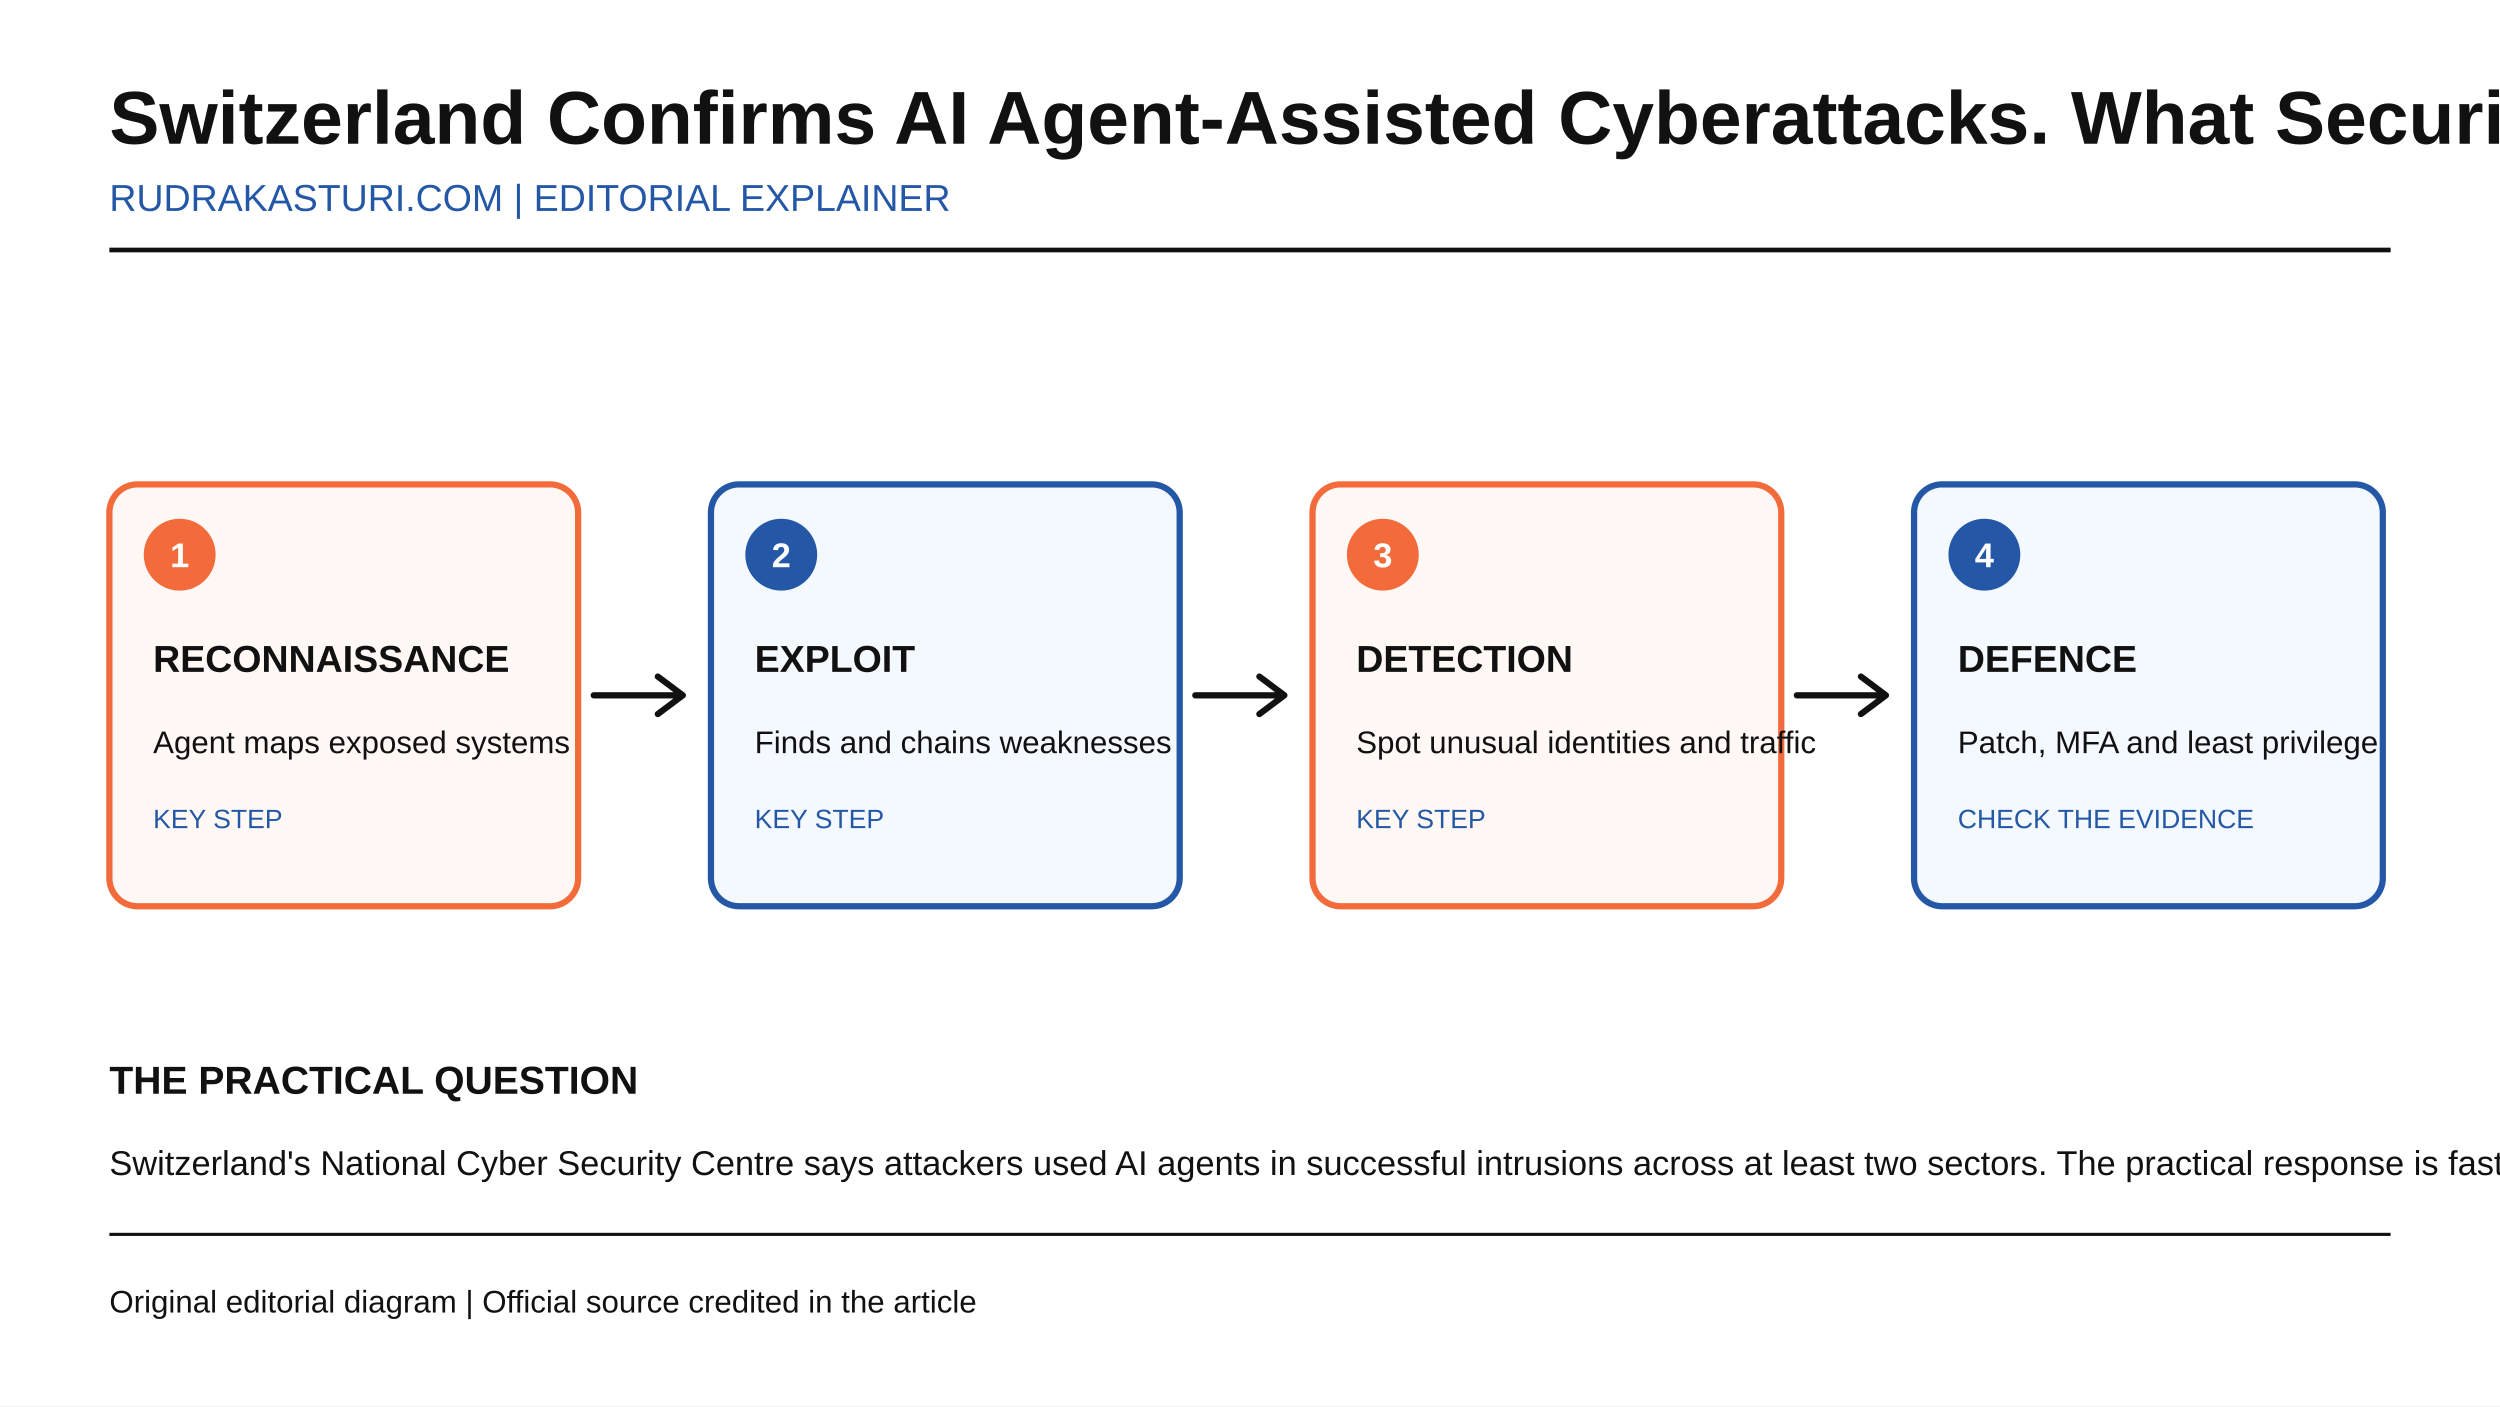
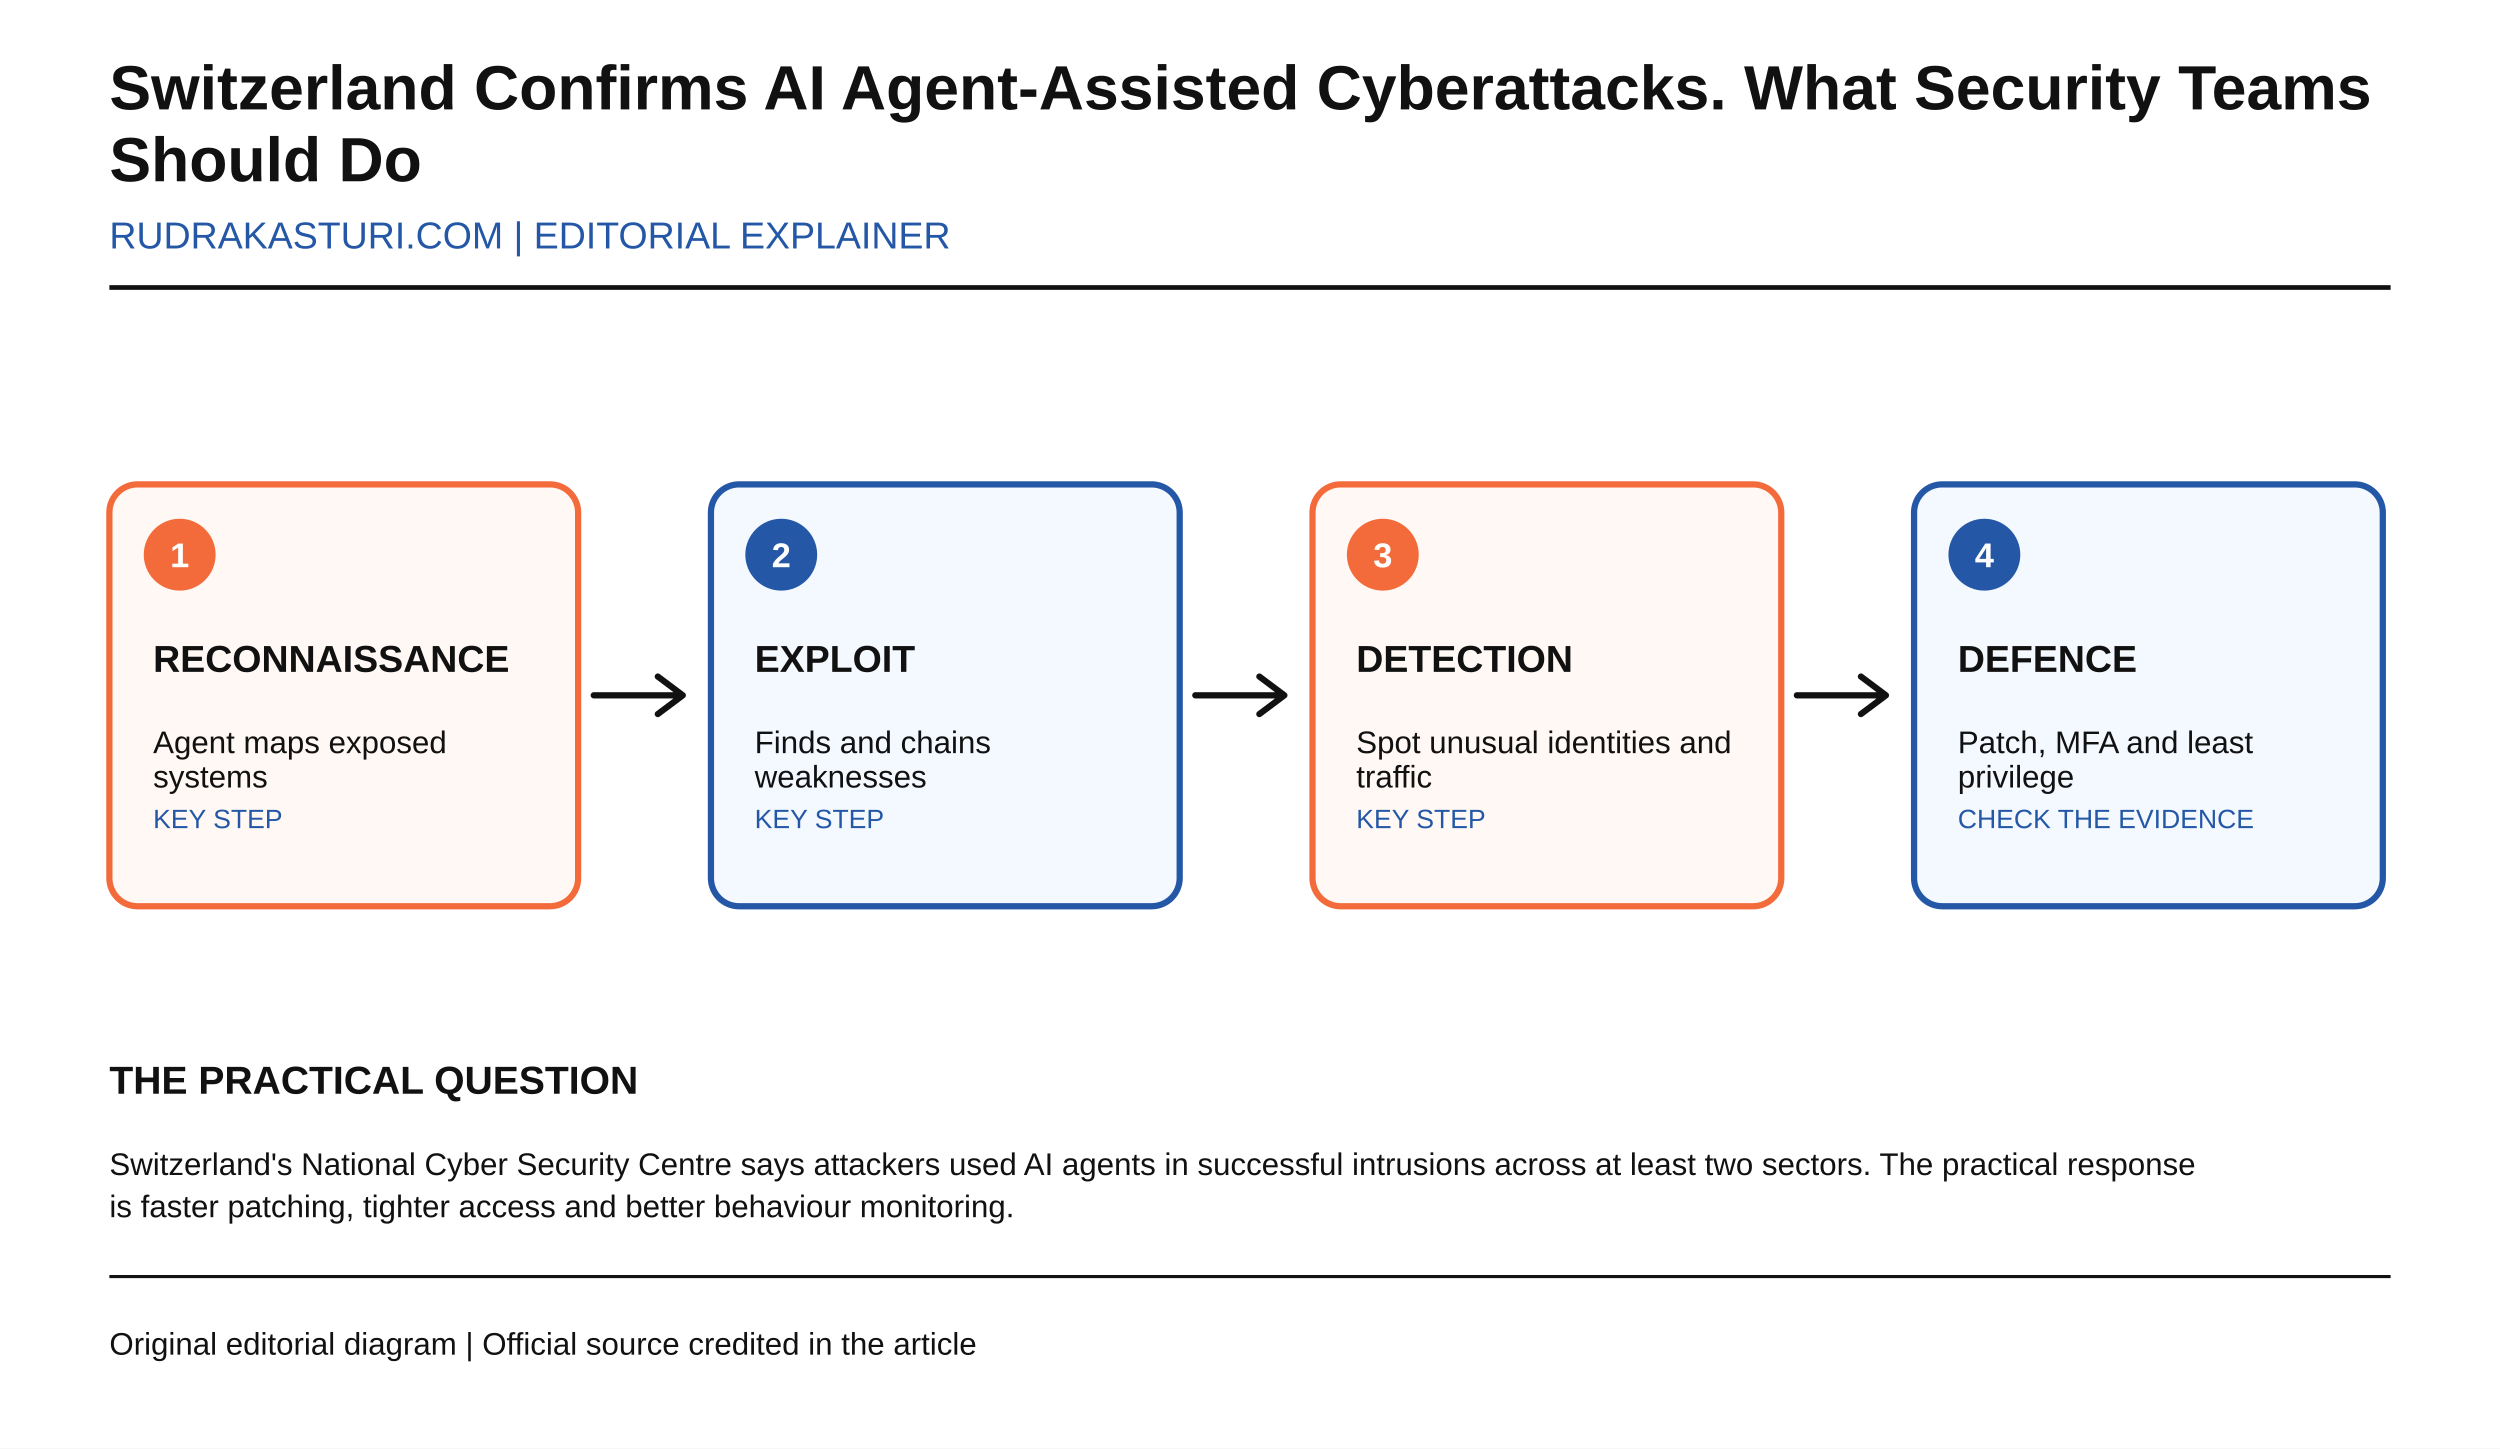
- <svg xmlns="http://www.w3.org/2000/svg" width="1600" height="900" viewBox="0 0 1600 900">
-   <rect width="1600" height="900" fill="#fff" />
-   <path d="M70 160H1530" stroke="#111" stroke-width="3" />
-   <text x="70" y="92" font-family="Arial,Helvetica,sans-serif" font-size="48" font-weight="700" fill="#111">Switzerland Confirms AI Agent-Assisted Cyberattacks. What Security Teams Should Do</text>
-   <text x="70" y="135" font-family="Arial,Helvetica,sans-serif" font-size="24" fill="#2458a6">RUDRAKASTURI.COM | EDITORIAL EXPLAINER</text>
+ <svg xmlns="http://www.w3.org/2000/svg" width="1600" height="927" viewBox="0 0 1600 927">
+   <rect width="1600" height="927" fill="#fff" />
+   <path d="M70 184H1530" stroke="#111" stroke-width="3" />
+   <text x="70" y="70" font-family="Arial,Helvetica,sans-serif" font-size="40" font-weight="700" fill="#111">
+     <tspan x="70" dy="0">Switzerland Confirms AI Agent-Assisted Cyberattacks. What Security Teams</tspan>
+     <tspan x="70" dy="46">Should Do</tspan>
+   </text>
+   <text x="70" y="159" font-family="Arial,Helvetica,sans-serif" font-size="24" fill="#2458a6">RUDRAKASTURI.COM | EDITORIAL EXPLAINER</text>
  <rect x="70" y="310" width="300" height="270" rx="18" fill="#fff8f4" stroke="#f36b3b" stroke-width="4" />
  <circle cx="115" cy="355" r="23" fill="#f36b3b" />
  <text x="115" y="363" text-anchor="middle" font-family="Arial" font-size="22" font-weight="700" fill="#fff">1</text>
  <text x="98" y="430" font-family="Arial,Helvetica,sans-serif" font-size="24" font-weight="700" fill="#111">RECONNAISSANCE</text>
-   <text x="98" y="482" font-family="Arial,Helvetica,sans-serif" font-size="20" fill="#111">Agent maps exposed systems</text>
+   <text x="98" y="482" font-family="Arial,Helvetica,sans-serif" font-size="20" fill="#111">
+     <tspan x="98" dy="0">Agent maps exposed</tspan>
+     <tspan x="98" dy="22">systems</tspan>
+   </text>
  <text x="98" y="530" font-family="Arial,Helvetica,sans-serif" font-size="17" fill="#2458a6">KEY STEP</text>
  <rect x="455" y="310" width="300" height="270" rx="18" fill="#f4f8ff" stroke="#2458a6" stroke-width="4" />
  <circle cx="500" cy="355" r="23" fill="#2458a6" />
  <text x="500" y="363" text-anchor="middle" font-family="Arial" font-size="22" font-weight="700" fill="#fff">2</text>
  <text x="483" y="430" font-family="Arial,Helvetica,sans-serif" font-size="24" font-weight="700" fill="#111">EXPLOIT</text>
-   <text x="483" y="482" font-family="Arial,Helvetica,sans-serif" font-size="20" fill="#111">Finds and chains weaknesses</text>
+   <text x="483" y="482" font-family="Arial,Helvetica,sans-serif" font-size="20" fill="#111">
+     <tspan x="483" dy="0">Finds and chains</tspan>
+     <tspan x="483" dy="22">weaknesses</tspan>
+   </text>
  <text x="483" y="530" font-family="Arial,Helvetica,sans-serif" font-size="17" fill="#2458a6">KEY STEP</text>
  <rect x="840" y="310" width="300" height="270" rx="18" fill="#fff8f4" stroke="#f36b3b" stroke-width="4" />
  <circle cx="885" cy="355" r="23" fill="#f36b3b" />
  <text x="885" y="363" text-anchor="middle" font-family="Arial" font-size="22" font-weight="700" fill="#fff">3</text>
  <text x="868" y="430" font-family="Arial,Helvetica,sans-serif" font-size="24" font-weight="700" fill="#111">DETECTION</text>
-   <text x="868" y="482" font-family="Arial,Helvetica,sans-serif" font-size="20" fill="#111">Spot unusual identities and traffic</text>
+   <text x="868" y="482" font-family="Arial,Helvetica,sans-serif" font-size="20" fill="#111">
+     <tspan x="868" dy="0">Spot unusual identities and</tspan>
+     <tspan x="868" dy="22">traffic</tspan>
+   </text>
  <text x="868" y="530" font-family="Arial,Helvetica,sans-serif" font-size="17" fill="#2458a6">KEY STEP</text>
  <rect x="1225" y="310" width="300" height="270" rx="18" fill="#f4f8ff" stroke="#2458a6" stroke-width="4" />
  <circle cx="1270" cy="355" r="23" fill="#2458a6" />
  <text x="1270" y="363" text-anchor="middle" font-family="Arial" font-size="22" font-weight="700" fill="#fff">4</text>
  <text x="1253" y="430" font-family="Arial,Helvetica,sans-serif" font-size="24" font-weight="700" fill="#111">DEFENCE</text>
-   <text x="1253" y="482" font-family="Arial,Helvetica,sans-serif" font-size="20" fill="#111">Patch, MFA and least privilege</text>
+   <text x="1253" y="482" font-family="Arial,Helvetica,sans-serif" font-size="20" fill="#111">
+     <tspan x="1253" dy="0">Patch, MFA and least</tspan>
+     <tspan x="1253" dy="22">privilege</tspan>
+   </text>
  <text x="1253" y="530" font-family="Arial,Helvetica,sans-serif" font-size="17" fill="#2458a6">CHECK THE EVIDENCE</text>
  <path d="M380 445H437l-16 -12m16 12l-16 12" fill="none" stroke="#111" stroke-width="4" stroke-linecap="round" stroke-linejoin="round" />
  <path d="M765 445H822l-16 -12m16 12l-16 12" fill="none" stroke="#111" stroke-width="4" stroke-linecap="round" stroke-linejoin="round" />
  <path d="M1150 445H1207l-16 -12m16 12l-16 12" fill="none" stroke="#111" stroke-width="4" stroke-linecap="round" stroke-linejoin="round" />
  <text x="70" y="700" font-family="Arial,Helvetica,sans-serif" font-size="25" font-weight="700" fill="#111">THE PRACTICAL QUESTION</text>
-   <text x="70" y="752" font-family="Arial,Helvetica,sans-serif" font-size="22" fill="#111">Switzerland's National Cyber Security Centre says attackers used AI agents in successful intrusions across at least two sectors. The practical response is faster patching, tighter access and better behaviour monitoring.</text>
-   <path d="M70 790H1530" stroke="#111" stroke-width="2" />
-   <text x="70" y="840" font-family="Arial,Helvetica,sans-serif" font-size="20" fill="#111">Original editorial diagram | Official source credited in the article</text>
+   <text x="70" y="752" font-family="Arial,Helvetica,sans-serif" font-size="20" fill="#111">
+     <tspan x="70" dy="0">Switzerland's National Cyber Security Centre says attackers used AI agents in successful intrusions across at least two sectors. The practical response</tspan>
+     <tspan x="70" dy="27">is faster patching, tighter access and better behaviour monitoring.</tspan>
+   </text>
+   <path d="M70 817H1530" stroke="#111" stroke-width="2" />
+   <text x="70" y="867" font-family="Arial,Helvetica,sans-serif" font-size="20" fill="#111">Original editorial diagram | Official source credited in the article</text>
</svg>
